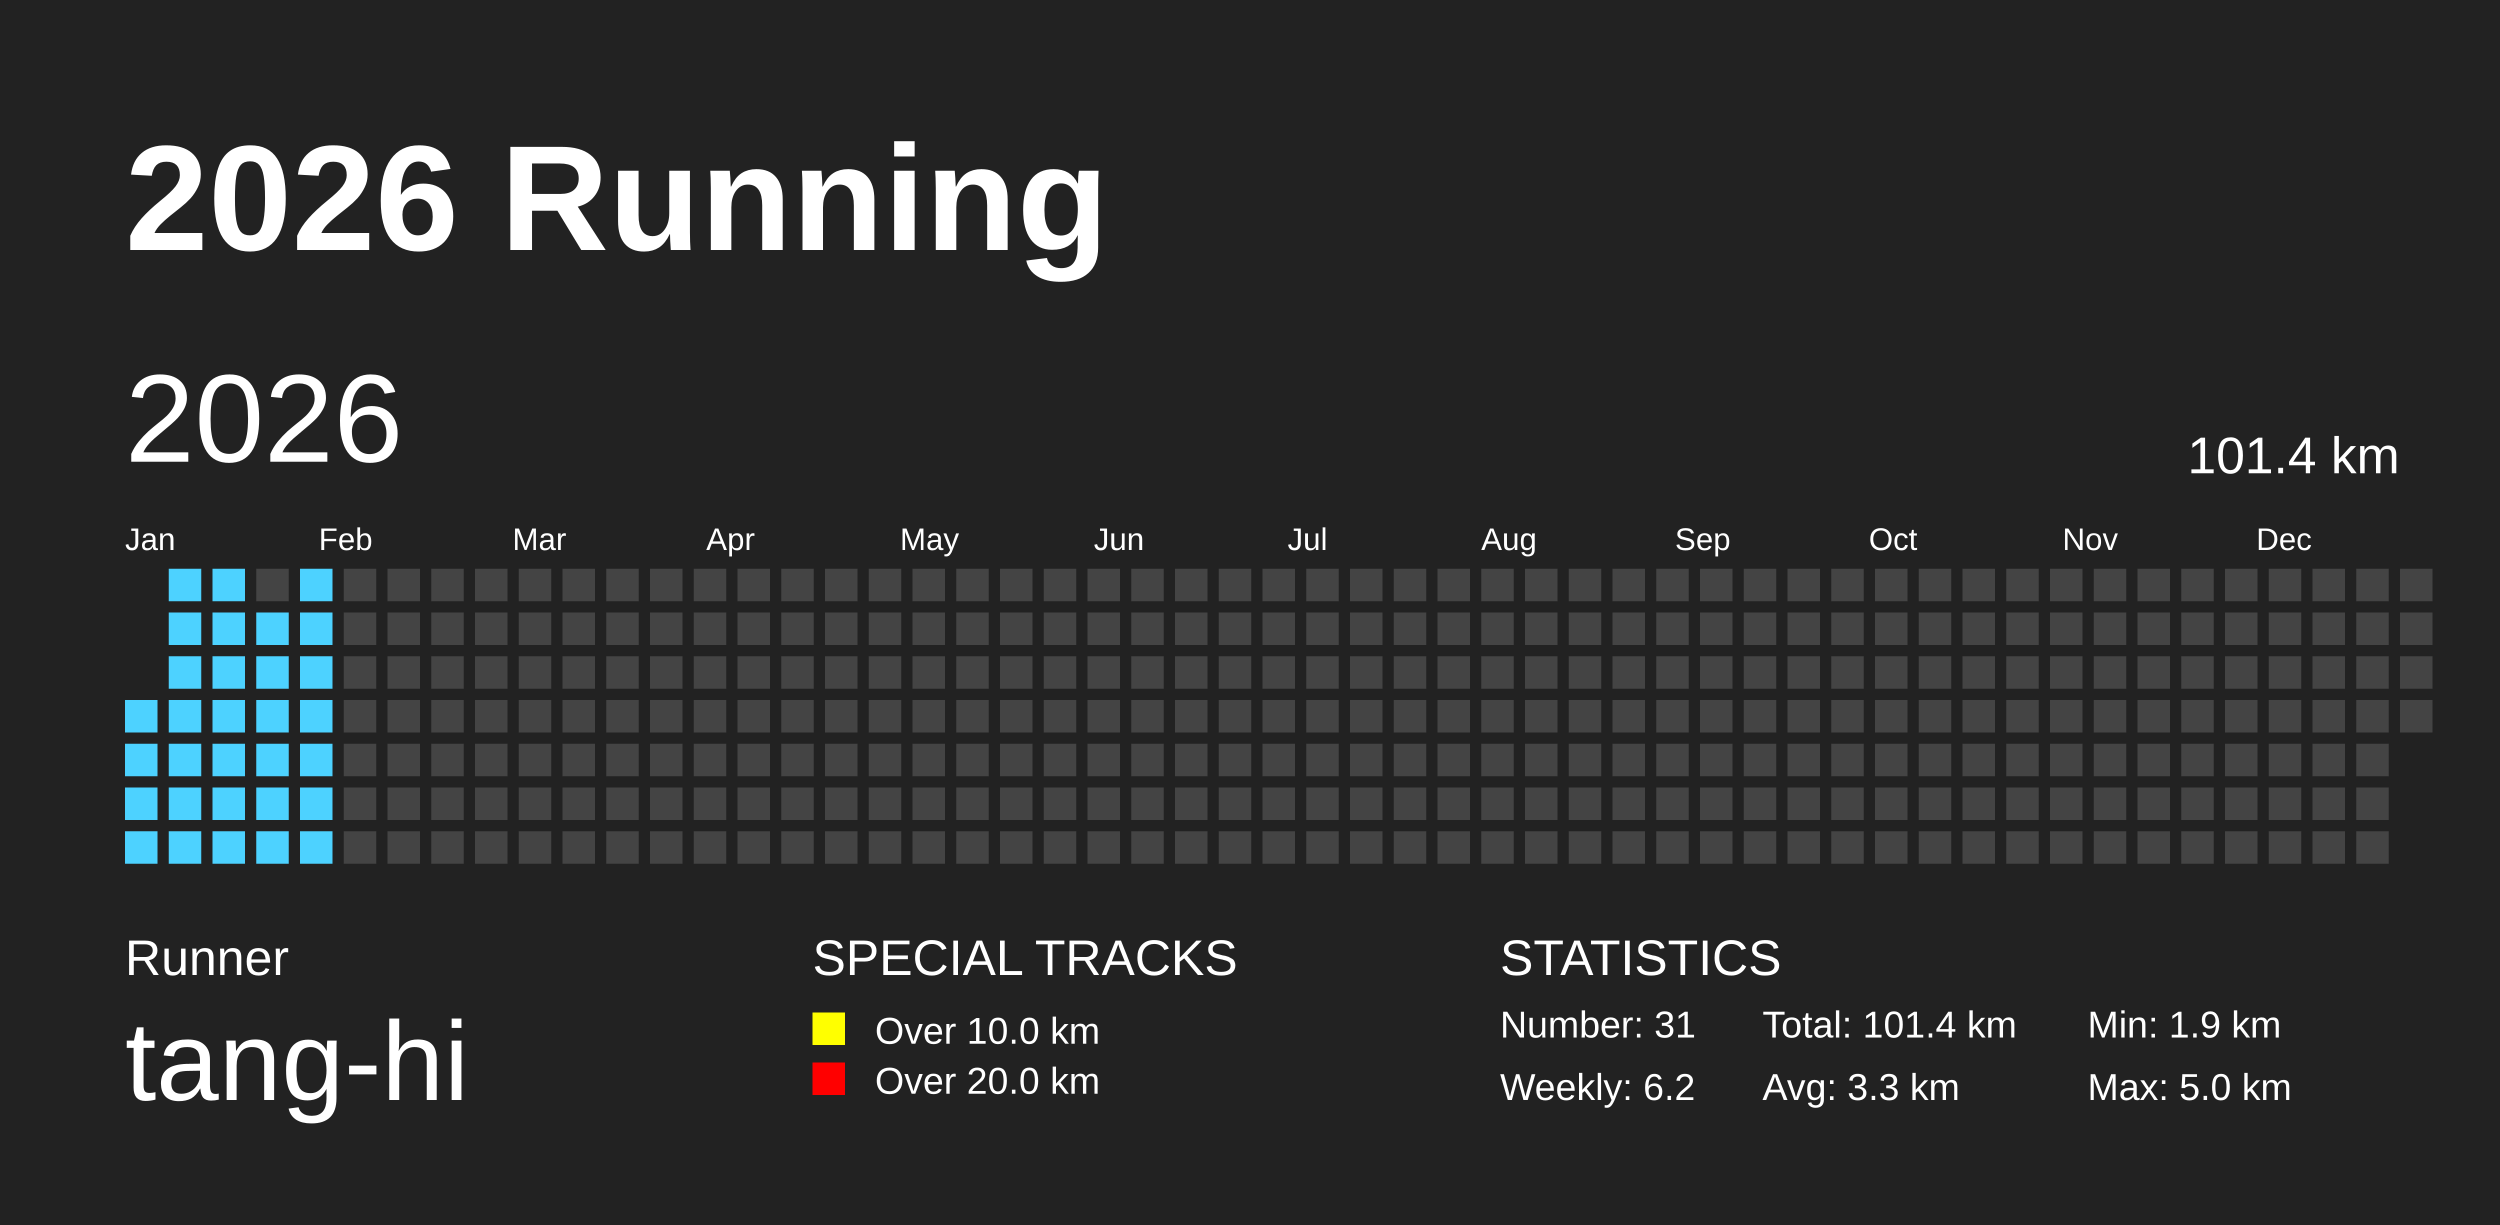
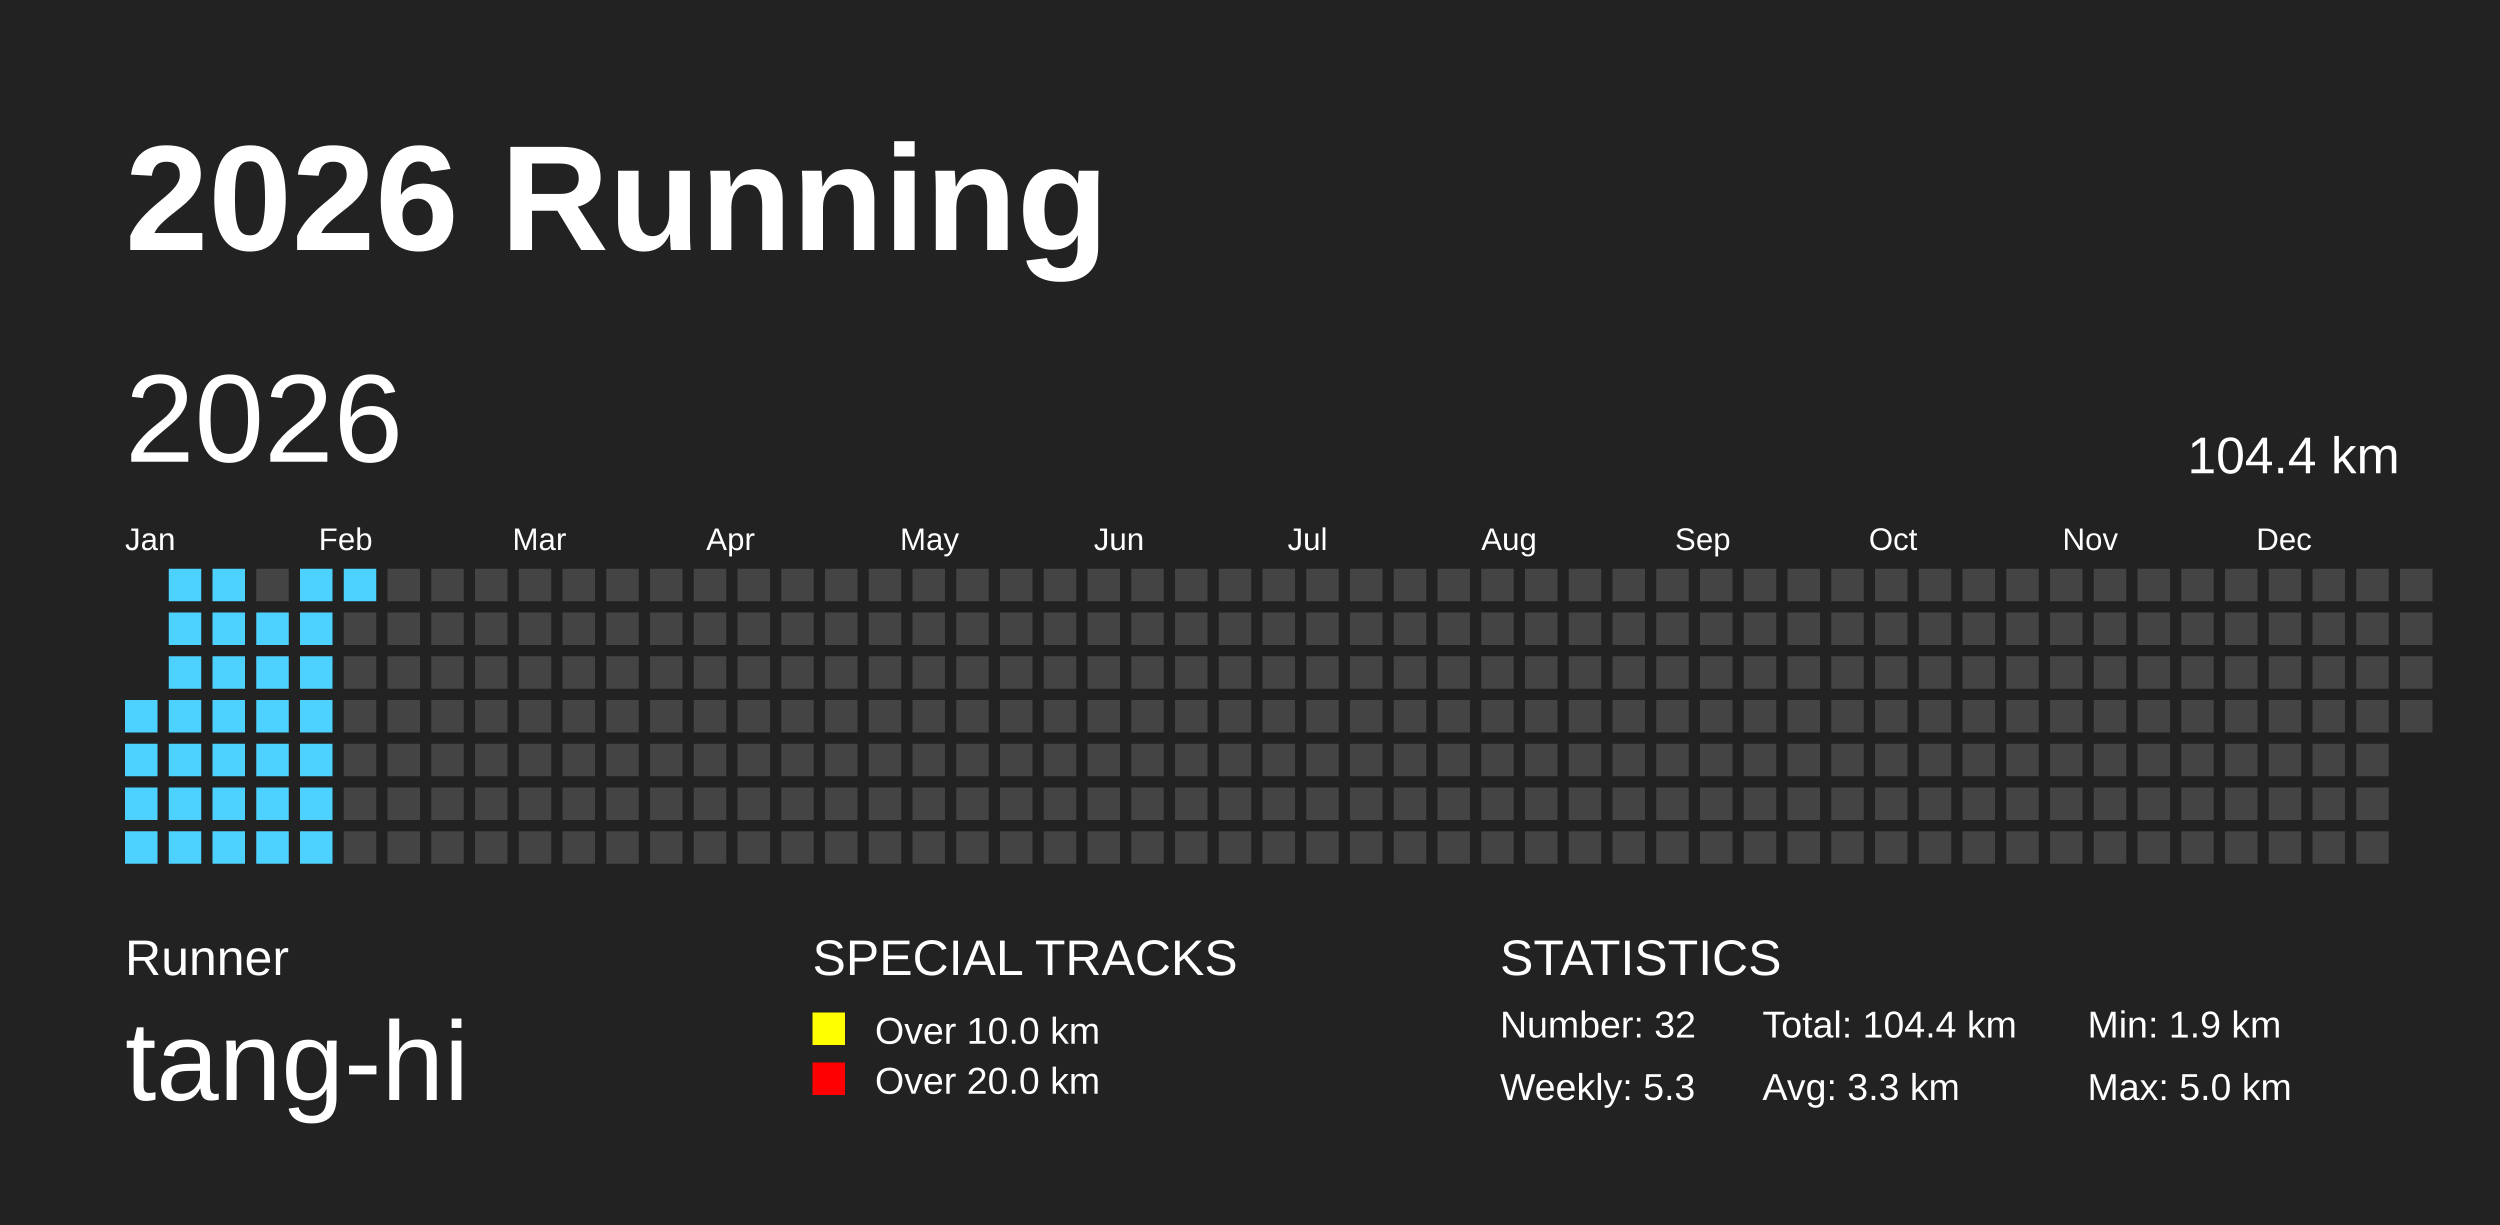
<svg xmlns="http://www.w3.org/2000/svg" baseProfile="full" height="98mm" version="1.1" viewBox="0,0,200,98" width="200mm">
  <defs />
  <rect fill="#222222" height="98" width="200" x="0" y="0" />
  <text fill="#FFFFFF" style="font-size:12px; font-family:Arial; font-weight:bold;" x="10" y="20">2026 Running</text>
  <text fill="#FFFFFF" style="font-size:4px; font-family:Arial" x="10" y="78">Runner</text>
  <text fill="#FFFFFF" style="font-size:9px; font-family:Arial" x="10" y="88">tang-hi</text>
  <text fill="#FFFFFF" style="font-size:4px; font-family:Arial" x="65" y="78">SPECIAL TRACKS</text>
  <rect fill="yellow" height="2.6" width="2.6" x="65" y="81" />
  <text fill="#FFFFFF" style="font-size:3px; font-family:Arial" x="70" y="83.5">Over 10.0 km</text>
  <rect fill="red" height="2.6" width="2.6" x="65" y="85" />
  <text fill="#FFFFFF" style="font-size:3px; font-family:Arial" x="70" y="87.5">Over 20.0 km</text>
  <text fill="#FFFFFF" style="font-size:4px; font-family:Arial" x="120" y="78">STATISTICS</text>
-   <text fill="#FFFFFF" style="font-size:3px; font-family:Arial" x="120" y="83">Number: 31</text>
-   <text fill="#FFFFFF" style="font-size:3px; font-family:Arial" x="120" y="88">Weekly: 6.2</text>
-   <text fill="#FFFFFF" style="font-size:3px; font-family:Arial" x="141" y="83">Total: 101.4 km</text>
+   <text fill="#FFFFFF" style="font-size:3px; font-family:Arial" x="120" y="83">Number: 32</text>
+   <text fill="#FFFFFF" style="font-size:3px; font-family:Arial" x="120" y="88">Weekly: 5.3</text>
+   <text fill="#FFFFFF" style="font-size:3px; font-family:Arial" x="141" y="83">Total: 104.4 km</text>
  <text fill="#FFFFFF" style="font-size:3px; font-family:Arial" x="141" y="88">Avg: 3.3 km</text>
  <text fill="#FFFFFF" style="font-size:3px; font-family:Arial" x="167" y="83">Min: 1.9 km</text>
  <text fill="#FFFFFF" style="font-size:3px; font-family:Arial" x="167" y="88">Max: 5.0 km</text>
  <text dominant-baseline="hanging" fill="#FFFFFF" style="font-size:10.0px; font-family:Arial;" x="10" y="30">2026</text>
-   <text dominant-baseline="hanging" fill="#FFFFFF" style="font-size:4.125px; font-family:Arial;" x="175" y="35">101.4 km</text>
+   <text dominant-baseline="hanging" fill="#FFFFFF" style="font-size:4.125px; font-family:Arial;" x="175" y="35">104.4 km</text>
  <text fill="#FFFFFF" style="font-size:2.5px; font-family:Arial" x="10.0" y="44">Jan</text>
  <text fill="#FFFFFF" style="font-size:2.5px; font-family:Arial" x="25.5" y="44">Feb</text>
  <text fill="#FFFFFF" style="font-size:2.5px; font-family:Arial" x="41.0" y="44">Mar</text>
  <text fill="#FFFFFF" style="font-size:2.5px; font-family:Arial" x="56.5" y="44">Apr</text>
  <text fill="#FFFFFF" style="font-size:2.5px; font-family:Arial" x="72.0" y="44">May</text>
  <text fill="#FFFFFF" style="font-size:2.5px; font-family:Arial" x="87.5" y="44">Jun</text>
  <text fill="#FFFFFF" style="font-size:2.5px; font-family:Arial" x="103.0" y="44">Jul</text>
  <text fill="#FFFFFF" style="font-size:2.5px; font-family:Arial" x="118.5" y="44">Aug</text>
  <text fill="#FFFFFF" style="font-size:2.5px; font-family:Arial" x="134.0" y="44">Sep</text>
  <text fill="#FFFFFF" style="font-size:2.5px; font-family:Arial" x="149.5" y="44">Oct</text>
  <text fill="#FFFFFF" style="font-size:2.5px; font-family:Arial" x="165.0" y="44">Nov</text>
  <text fill="#FFFFFF" style="font-size:2.5px; font-family:Arial" x="180.5" y="44">Dec</text>
  <rect fill="#4DD2FF" height="2.6" width="2.6" x="10.0" y="56.0" />
  <rect fill="#4DD2FF" height="2.6" width="2.6" x="10.0" y="59.5" />
  <rect fill="#4DD2FF" height="2.6" width="2.6" x="10.0" y="63.0" />
  <rect fill="#4DD2FF" height="2.6" width="2.6" x="10.0" y="66.5" />
  <rect fill="#4DD2FF" height="2.6" width="2.6" x="13.5" y="45.5" />
  <rect fill="#4DD2FF" height="2.6" width="2.6" x="13.5" y="49.0" />
  <rect fill="#4DD2FF" height="2.6" width="2.6" x="13.5" y="52.5" />
  <rect fill="#4DD2FF" height="2.6" width="2.6" x="13.5" y="56.0" />
  <rect fill="#4DD2FF" height="2.6" width="2.6" x="13.5" y="59.5" />
  <rect fill="#4DD2FF" height="2.6" width="2.6" x="13.5" y="63.0" />
  <rect fill="#4DD2FF" height="2.6" width="2.6" x="13.5" y="66.5" />
  <rect fill="#4DD2FF" height="2.6" width="2.6" x="17.0" y="45.5" />
  <rect fill="#4DD2FF" height="2.6" width="2.6" x="17.0" y="49.0" />
  <rect fill="#4DD2FF" height="2.6" width="2.6" x="17.0" y="52.5" />
  <rect fill="#4DD2FF" height="2.6" width="2.6" x="17.0" y="56.0" />
  <rect fill="#4DD2FF" height="2.6" width="2.6" x="17.0" y="59.5" />
  <rect fill="#4DD2FF" height="2.6" width="2.6" x="17.0" y="63.0" />
  <rect fill="#4DD2FF" height="2.6" width="2.6" x="17.0" y="66.5" />
  <rect fill="#444444" height="2.6" width="2.6" x="20.5" y="45.5" />
  <rect fill="#4DD2FF" height="2.6" width="2.6" x="20.5" y="49.0" />
  <rect fill="#4DD2FF" height="2.6" width="2.6" x="20.5" y="52.5" />
  <rect fill="#4DD2FF" height="2.6" width="2.6" x="20.5" y="56.0" />
  <rect fill="#4DD2FF" height="2.6" width="2.6" x="20.5" y="59.5" />
  <rect fill="#4DD2FF" height="2.6" width="2.6" x="20.5" y="63.0" />
  <rect fill="#4DD2FF" height="2.6" width="2.6" x="20.5" y="66.5" />
  <rect fill="#4DD2FF" height="2.6" width="2.6" x="24.0" y="45.5" />
  <rect fill="#4DD2FF" height="2.6" width="2.6" x="24.0" y="49.0" />
  <rect fill="#4DD2FF" height="2.6" width="2.6" x="24.0" y="52.5" />
  <rect fill="#4DD2FF" height="2.6" width="2.6" x="24.0" y="56.0" />
  <rect fill="#4DD2FF" height="2.6" width="2.6" x="24.0" y="59.5" />
  <rect fill="#4DD2FF" height="2.6" width="2.6" x="24.0" y="63.0" />
  <rect fill="#4DD2FF" height="2.6" width="2.6" x="24.0" y="66.5" />
-   <rect fill="#444444" height="2.6" width="2.6" x="27.5" y="45.5" />
+   <rect fill="#4DD2FF" height="2.6" width="2.6" x="27.5" y="45.5" />
  <rect fill="#444444" height="2.6" width="2.6" x="27.5" y="49.0" />
  <rect fill="#444444" height="2.6" width="2.6" x="27.5" y="52.5" />
  <rect fill="#444444" height="2.6" width="2.6" x="27.5" y="56.0" />
  <rect fill="#444444" height="2.6" width="2.6" x="27.5" y="59.5" />
  <rect fill="#444444" height="2.6" width="2.6" x="27.5" y="63.0" />
  <rect fill="#444444" height="2.6" width="2.6" x="27.5" y="66.5" />
  <rect fill="#444444" height="2.6" width="2.6" x="31.0" y="45.5" />
  <rect fill="#444444" height="2.6" width="2.6" x="31.0" y="49.0" />
  <rect fill="#444444" height="2.6" width="2.6" x="31.0" y="52.5" />
  <rect fill="#444444" height="2.6" width="2.6" x="31.0" y="56.0" />
  <rect fill="#444444" height="2.6" width="2.6" x="31.0" y="59.5" />
  <rect fill="#444444" height="2.6" width="2.6" x="31.0" y="63.0" />
  <rect fill="#444444" height="2.6" width="2.6" x="31.0" y="66.5" />
  <rect fill="#444444" height="2.6" width="2.6" x="34.5" y="45.5" />
  <rect fill="#444444" height="2.6" width="2.6" x="34.5" y="49.0" />
  <rect fill="#444444" height="2.6" width="2.6" x="34.5" y="52.5" />
  <rect fill="#444444" height="2.6" width="2.6" x="34.5" y="56.0" />
  <rect fill="#444444" height="2.6" width="2.6" x="34.5" y="59.5" />
  <rect fill="#444444" height="2.6" width="2.6" x="34.5" y="63.0" />
  <rect fill="#444444" height="2.6" width="2.6" x="34.5" y="66.5" />
  <rect fill="#444444" height="2.6" width="2.6" x="38.0" y="45.5" />
  <rect fill="#444444" height="2.6" width="2.6" x="38.0" y="49.0" />
  <rect fill="#444444" height="2.6" width="2.6" x="38.0" y="52.5" />
  <rect fill="#444444" height="2.6" width="2.6" x="38.0" y="56.0" />
  <rect fill="#444444" height="2.6" width="2.6" x="38.0" y="59.5" />
  <rect fill="#444444" height="2.6" width="2.6" x="38.0" y="63.0" />
  <rect fill="#444444" height="2.6" width="2.6" x="38.0" y="66.5" />
  <rect fill="#444444" height="2.6" width="2.6" x="41.5" y="45.5" />
  <rect fill="#444444" height="2.6" width="2.6" x="41.5" y="49.0" />
  <rect fill="#444444" height="2.6" width="2.6" x="41.5" y="52.5" />
  <rect fill="#444444" height="2.6" width="2.6" x="41.5" y="56.0" />
  <rect fill="#444444" height="2.6" width="2.6" x="41.5" y="59.5" />
  <rect fill="#444444" height="2.6" width="2.6" x="41.5" y="63.0" />
  <rect fill="#444444" height="2.6" width="2.6" x="41.5" y="66.5" />
  <rect fill="#444444" height="2.6" width="2.6" x="45.0" y="45.5" />
  <rect fill="#444444" height="2.6" width="2.6" x="45.0" y="49.0" />
  <rect fill="#444444" height="2.6" width="2.6" x="45.0" y="52.5" />
  <rect fill="#444444" height="2.6" width="2.6" x="45.0" y="56.0" />
  <rect fill="#444444" height="2.6" width="2.6" x="45.0" y="59.5" />
  <rect fill="#444444" height="2.6" width="2.6" x="45.0" y="63.0" />
  <rect fill="#444444" height="2.6" width="2.6" x="45.0" y="66.5" />
  <rect fill="#444444" height="2.6" width="2.6" x="48.5" y="45.5" />
  <rect fill="#444444" height="2.6" width="2.6" x="48.5" y="49.0" />
  <rect fill="#444444" height="2.6" width="2.6" x="48.5" y="52.5" />
  <rect fill="#444444" height="2.6" width="2.6" x="48.5" y="56.0" />
  <rect fill="#444444" height="2.6" width="2.6" x="48.5" y="59.5" />
  <rect fill="#444444" height="2.6" width="2.6" x="48.5" y="63.0" />
  <rect fill="#444444" height="2.6" width="2.6" x="48.5" y="66.5" />
  <rect fill="#444444" height="2.6" width="2.6" x="52.0" y="45.5" />
  <rect fill="#444444" height="2.6" width="2.6" x="52.0" y="49.0" />
  <rect fill="#444444" height="2.6" width="2.6" x="52.0" y="52.5" />
  <rect fill="#444444" height="2.6" width="2.6" x="52.0" y="56.0" />
  <rect fill="#444444" height="2.6" width="2.6" x="52.0" y="59.5" />
  <rect fill="#444444" height="2.6" width="2.6" x="52.0" y="63.0" />
  <rect fill="#444444" height="2.6" width="2.6" x="52.0" y="66.5" />
  <rect fill="#444444" height="2.6" width="2.6" x="55.5" y="45.5" />
  <rect fill="#444444" height="2.6" width="2.6" x="55.5" y="49.0" />
  <rect fill="#444444" height="2.6" width="2.6" x="55.5" y="52.5" />
  <rect fill="#444444" height="2.6" width="2.6" x="55.5" y="56.0" />
  <rect fill="#444444" height="2.6" width="2.6" x="55.5" y="59.5" />
  <rect fill="#444444" height="2.6" width="2.6" x="55.5" y="63.0" />
  <rect fill="#444444" height="2.6" width="2.6" x="55.5" y="66.5" />
  <rect fill="#444444" height="2.6" width="2.6" x="59.0" y="45.5" />
  <rect fill="#444444" height="2.6" width="2.6" x="59.0" y="49.0" />
  <rect fill="#444444" height="2.6" width="2.6" x="59.0" y="52.5" />
  <rect fill="#444444" height="2.6" width="2.6" x="59.0" y="56.0" />
  <rect fill="#444444" height="2.6" width="2.6" x="59.0" y="59.5" />
  <rect fill="#444444" height="2.6" width="2.6" x="59.0" y="63.0" />
  <rect fill="#444444" height="2.6" width="2.6" x="59.0" y="66.5" />
  <rect fill="#444444" height="2.6" width="2.6" x="62.5" y="45.5" />
  <rect fill="#444444" height="2.6" width="2.6" x="62.5" y="49.0" />
  <rect fill="#444444" height="2.6" width="2.6" x="62.5" y="52.5" />
  <rect fill="#444444" height="2.6" width="2.6" x="62.5" y="56.0" />
  <rect fill="#444444" height="2.6" width="2.6" x="62.5" y="59.5" />
  <rect fill="#444444" height="2.6" width="2.6" x="62.5" y="63.0" />
  <rect fill="#444444" height="2.6" width="2.6" x="62.5" y="66.5" />
  <rect fill="#444444" height="2.6" width="2.6" x="66.0" y="45.5" />
  <rect fill="#444444" height="2.6" width="2.6" x="66.0" y="49.0" />
  <rect fill="#444444" height="2.6" width="2.6" x="66.0" y="52.5" />
  <rect fill="#444444" height="2.6" width="2.6" x="66.0" y="56.0" />
  <rect fill="#444444" height="2.6" width="2.6" x="66.0" y="59.5" />
  <rect fill="#444444" height="2.6" width="2.6" x="66.0" y="63.0" />
  <rect fill="#444444" height="2.6" width="2.6" x="66.0" y="66.5" />
  <rect fill="#444444" height="2.6" width="2.6" x="69.5" y="45.5" />
  <rect fill="#444444" height="2.6" width="2.6" x="69.5" y="49.0" />
  <rect fill="#444444" height="2.6" width="2.6" x="69.5" y="52.5" />
  <rect fill="#444444" height="2.6" width="2.6" x="69.5" y="56.0" />
  <rect fill="#444444" height="2.6" width="2.6" x="69.5" y="59.5" />
  <rect fill="#444444" height="2.6" width="2.6" x="69.5" y="63.0" />
  <rect fill="#444444" height="2.6" width="2.6" x="69.5" y="66.5" />
  <rect fill="#444444" height="2.6" width="2.6" x="73.0" y="45.5" />
  <rect fill="#444444" height="2.6" width="2.6" x="73.0" y="49.0" />
  <rect fill="#444444" height="2.6" width="2.6" x="73.0" y="52.5" />
  <rect fill="#444444" height="2.6" width="2.6" x="73.0" y="56.0" />
  <rect fill="#444444" height="2.6" width="2.6" x="73.0" y="59.5" />
  <rect fill="#444444" height="2.6" width="2.6" x="73.0" y="63.0" />
  <rect fill="#444444" height="2.6" width="2.6" x="73.0" y="66.5" />
  <rect fill="#444444" height="2.6" width="2.6" x="76.5" y="45.5" />
  <rect fill="#444444" height="2.6" width="2.6" x="76.5" y="49.0" />
  <rect fill="#444444" height="2.6" width="2.6" x="76.5" y="52.5" />
  <rect fill="#444444" height="2.6" width="2.6" x="76.5" y="56.0" />
  <rect fill="#444444" height="2.6" width="2.6" x="76.5" y="59.5" />
  <rect fill="#444444" height="2.6" width="2.6" x="76.5" y="63.0" />
  <rect fill="#444444" height="2.6" width="2.6" x="76.5" y="66.5" />
  <rect fill="#444444" height="2.6" width="2.6" x="80.0" y="45.5" />
  <rect fill="#444444" height="2.6" width="2.6" x="80.0" y="49.0" />
  <rect fill="#444444" height="2.6" width="2.6" x="80.0" y="52.5" />
  <rect fill="#444444" height="2.6" width="2.6" x="80.0" y="56.0" />
  <rect fill="#444444" height="2.6" width="2.6" x="80.0" y="59.5" />
  <rect fill="#444444" height="2.6" width="2.6" x="80.0" y="63.0" />
  <rect fill="#444444" height="2.6" width="2.6" x="80.0" y="66.5" />
  <rect fill="#444444" height="2.6" width="2.6" x="83.5" y="45.5" />
  <rect fill="#444444" height="2.6" width="2.6" x="83.5" y="49.0" />
  <rect fill="#444444" height="2.6" width="2.6" x="83.5" y="52.5" />
  <rect fill="#444444" height="2.6" width="2.6" x="83.5" y="56.0" />
  <rect fill="#444444" height="2.6" width="2.6" x="83.5" y="59.5" />
  <rect fill="#444444" height="2.6" width="2.6" x="83.5" y="63.0" />
  <rect fill="#444444" height="2.6" width="2.6" x="83.5" y="66.5" />
  <rect fill="#444444" height="2.6" width="2.6" x="87.0" y="45.5" />
  <rect fill="#444444" height="2.6" width="2.6" x="87.0" y="49.0" />
  <rect fill="#444444" height="2.6" width="2.6" x="87.0" y="52.5" />
  <rect fill="#444444" height="2.6" width="2.6" x="87.0" y="56.0" />
  <rect fill="#444444" height="2.6" width="2.6" x="87.0" y="59.5" />
  <rect fill="#444444" height="2.6" width="2.6" x="87.0" y="63.0" />
  <rect fill="#444444" height="2.6" width="2.6" x="87.0" y="66.5" />
  <rect fill="#444444" height="2.6" width="2.6" x="90.5" y="45.5" />
  <rect fill="#444444" height="2.6" width="2.6" x="90.5" y="49.0" />
  <rect fill="#444444" height="2.6" width="2.6" x="90.5" y="52.5" />
  <rect fill="#444444" height="2.6" width="2.6" x="90.5" y="56.0" />
  <rect fill="#444444" height="2.6" width="2.6" x="90.5" y="59.5" />
  <rect fill="#444444" height="2.6" width="2.6" x="90.5" y="63.0" />
  <rect fill="#444444" height="2.6" width="2.6" x="90.5" y="66.5" />
  <rect fill="#444444" height="2.6" width="2.6" x="94.0" y="45.5" />
  <rect fill="#444444" height="2.6" width="2.6" x="94.0" y="49.0" />
  <rect fill="#444444" height="2.6" width="2.6" x="94.0" y="52.5" />
  <rect fill="#444444" height="2.6" width="2.6" x="94.0" y="56.0" />
  <rect fill="#444444" height="2.6" width="2.6" x="94.0" y="59.5" />
  <rect fill="#444444" height="2.6" width="2.6" x="94.0" y="63.0" />
  <rect fill="#444444" height="2.6" width="2.6" x="94.0" y="66.5" />
  <rect fill="#444444" height="2.6" width="2.6" x="97.5" y="45.5" />
  <rect fill="#444444" height="2.6" width="2.6" x="97.5" y="49.0" />
  <rect fill="#444444" height="2.6" width="2.6" x="97.5" y="52.5" />
  <rect fill="#444444" height="2.6" width="2.6" x="97.5" y="56.0" />
  <rect fill="#444444" height="2.6" width="2.6" x="97.5" y="59.5" />
  <rect fill="#444444" height="2.6" width="2.6" x="97.5" y="63.0" />
  <rect fill="#444444" height="2.6" width="2.6" x="97.5" y="66.5" />
  <rect fill="#444444" height="2.6" width="2.6" x="101.0" y="45.5" />
  <rect fill="#444444" height="2.6" width="2.6" x="101.0" y="49.0" />
  <rect fill="#444444" height="2.6" width="2.6" x="101.0" y="52.5" />
  <rect fill="#444444" height="2.6" width="2.6" x="101.0" y="56.0" />
  <rect fill="#444444" height="2.6" width="2.6" x="101.0" y="59.5" />
  <rect fill="#444444" height="2.6" width="2.6" x="101.0" y="63.0" />
  <rect fill="#444444" height="2.6" width="2.6" x="101.0" y="66.5" />
  <rect fill="#444444" height="2.6" width="2.6" x="104.5" y="45.5" />
  <rect fill="#444444" height="2.6" width="2.6" x="104.5" y="49.0" />
  <rect fill="#444444" height="2.6" width="2.6" x="104.5" y="52.5" />
  <rect fill="#444444" height="2.6" width="2.6" x="104.5" y="56.0" />
  <rect fill="#444444" height="2.6" width="2.6" x="104.5" y="59.5" />
  <rect fill="#444444" height="2.6" width="2.6" x="104.5" y="63.0" />
  <rect fill="#444444" height="2.6" width="2.6" x="104.5" y="66.5" />
  <rect fill="#444444" height="2.6" width="2.6" x="108.0" y="45.5" />
  <rect fill="#444444" height="2.6" width="2.6" x="108.0" y="49.0" />
  <rect fill="#444444" height="2.6" width="2.6" x="108.0" y="52.5" />
  <rect fill="#444444" height="2.6" width="2.6" x="108.0" y="56.0" />
  <rect fill="#444444" height="2.6" width="2.6" x="108.0" y="59.5" />
  <rect fill="#444444" height="2.6" width="2.6" x="108.0" y="63.0" />
  <rect fill="#444444" height="2.6" width="2.6" x="108.0" y="66.5" />
  <rect fill="#444444" height="2.6" width="2.6" x="111.5" y="45.5" />
  <rect fill="#444444" height="2.6" width="2.6" x="111.5" y="49.0" />
  <rect fill="#444444" height="2.6" width="2.6" x="111.5" y="52.5" />
  <rect fill="#444444" height="2.6" width="2.6" x="111.5" y="56.0" />
  <rect fill="#444444" height="2.6" width="2.6" x="111.5" y="59.5" />
  <rect fill="#444444" height="2.6" width="2.6" x="111.5" y="63.0" />
  <rect fill="#444444" height="2.6" width="2.6" x="111.5" y="66.5" />
  <rect fill="#444444" height="2.6" width="2.6" x="115.0" y="45.5" />
  <rect fill="#444444" height="2.6" width="2.6" x="115.0" y="49.0" />
  <rect fill="#444444" height="2.6" width="2.6" x="115.0" y="52.5" />
  <rect fill="#444444" height="2.6" width="2.6" x="115.0" y="56.0" />
  <rect fill="#444444" height="2.6" width="2.6" x="115.0" y="59.5" />
  <rect fill="#444444" height="2.6" width="2.6" x="115.0" y="63.0" />
  <rect fill="#444444" height="2.6" width="2.6" x="115.0" y="66.5" />
  <rect fill="#444444" height="2.6" width="2.6" x="118.5" y="45.5" />
  <rect fill="#444444" height="2.6" width="2.6" x="118.5" y="49.0" />
  <rect fill="#444444" height="2.6" width="2.6" x="118.5" y="52.5" />
  <rect fill="#444444" height="2.6" width="2.6" x="118.5" y="56.0" />
  <rect fill="#444444" height="2.6" width="2.6" x="118.5" y="59.5" />
  <rect fill="#444444" height="2.6" width="2.6" x="118.5" y="63.0" />
  <rect fill="#444444" height="2.6" width="2.6" x="118.5" y="66.5" />
  <rect fill="#444444" height="2.6" width="2.6" x="122.0" y="45.5" />
  <rect fill="#444444" height="2.6" width="2.6" x="122.0" y="49.0" />
  <rect fill="#444444" height="2.6" width="2.6" x="122.0" y="52.5" />
  <rect fill="#444444" height="2.6" width="2.6" x="122.0" y="56.0" />
  <rect fill="#444444" height="2.6" width="2.6" x="122.0" y="59.5" />
  <rect fill="#444444" height="2.6" width="2.6" x="122.0" y="63.0" />
  <rect fill="#444444" height="2.6" width="2.6" x="122.0" y="66.5" />
  <rect fill="#444444" height="2.6" width="2.6" x="125.5" y="45.5" />
  <rect fill="#444444" height="2.6" width="2.6" x="125.5" y="49.0" />
  <rect fill="#444444" height="2.6" width="2.6" x="125.5" y="52.5" />
  <rect fill="#444444" height="2.6" width="2.6" x="125.5" y="56.0" />
  <rect fill="#444444" height="2.6" width="2.6" x="125.5" y="59.5" />
  <rect fill="#444444" height="2.6" width="2.6" x="125.5" y="63.0" />
  <rect fill="#444444" height="2.6" width="2.6" x="125.5" y="66.5" />
  <rect fill="#444444" height="2.6" width="2.6" x="129.0" y="45.5" />
  <rect fill="#444444" height="2.6" width="2.6" x="129.0" y="49.0" />
  <rect fill="#444444" height="2.6" width="2.6" x="129.0" y="52.5" />
  <rect fill="#444444" height="2.6" width="2.6" x="129.0" y="56.0" />
  <rect fill="#444444" height="2.6" width="2.6" x="129.0" y="59.5" />
  <rect fill="#444444" height="2.6" width="2.6" x="129.0" y="63.0" />
  <rect fill="#444444" height="2.6" width="2.6" x="129.0" y="66.5" />
  <rect fill="#444444" height="2.6" width="2.6" x="132.5" y="45.5" />
  <rect fill="#444444" height="2.6" width="2.6" x="132.5" y="49.0" />
  <rect fill="#444444" height="2.6" width="2.6" x="132.5" y="52.5" />
  <rect fill="#444444" height="2.6" width="2.6" x="132.5" y="56.0" />
  <rect fill="#444444" height="2.6" width="2.6" x="132.5" y="59.5" />
  <rect fill="#444444" height="2.6" width="2.6" x="132.5" y="63.0" />
  <rect fill="#444444" height="2.6" width="2.6" x="132.5" y="66.5" />
  <rect fill="#444444" height="2.6" width="2.6" x="136.0" y="45.5" />
  <rect fill="#444444" height="2.6" width="2.6" x="136.0" y="49.0" />
  <rect fill="#444444" height="2.6" width="2.6" x="136.0" y="52.5" />
  <rect fill="#444444" height="2.6" width="2.6" x="136.0" y="56.0" />
  <rect fill="#444444" height="2.6" width="2.6" x="136.0" y="59.5" />
  <rect fill="#444444" height="2.6" width="2.6" x="136.0" y="63.0" />
  <rect fill="#444444" height="2.6" width="2.6" x="136.0" y="66.5" />
  <rect fill="#444444" height="2.6" width="2.6" x="139.5" y="45.5" />
  <rect fill="#444444" height="2.6" width="2.6" x="139.5" y="49.0" />
  <rect fill="#444444" height="2.6" width="2.6" x="139.5" y="52.5" />
  <rect fill="#444444" height="2.6" width="2.6" x="139.5" y="56.0" />
  <rect fill="#444444" height="2.6" width="2.6" x="139.5" y="59.5" />
  <rect fill="#444444" height="2.6" width="2.6" x="139.5" y="63.0" />
  <rect fill="#444444" height="2.6" width="2.6" x="139.5" y="66.5" />
  <rect fill="#444444" height="2.6" width="2.6" x="143.0" y="45.5" />
  <rect fill="#444444" height="2.6" width="2.6" x="143.0" y="49.0" />
  <rect fill="#444444" height="2.6" width="2.6" x="143.0" y="52.5" />
  <rect fill="#444444" height="2.6" width="2.6" x="143.0" y="56.0" />
  <rect fill="#444444" height="2.6" width="2.6" x="143.0" y="59.5" />
  <rect fill="#444444" height="2.6" width="2.6" x="143.0" y="63.0" />
  <rect fill="#444444" height="2.6" width="2.6" x="143.0" y="66.5" />
  <rect fill="#444444" height="2.6" width="2.6" x="146.5" y="45.5" />
  <rect fill="#444444" height="2.6" width="2.6" x="146.5" y="49.0" />
  <rect fill="#444444" height="2.6" width="2.6" x="146.5" y="52.5" />
  <rect fill="#444444" height="2.6" width="2.6" x="146.5" y="56.0" />
  <rect fill="#444444" height="2.6" width="2.6" x="146.5" y="59.5" />
  <rect fill="#444444" height="2.6" width="2.6" x="146.5" y="63.0" />
  <rect fill="#444444" height="2.6" width="2.6" x="146.5" y="66.5" />
  <rect fill="#444444" height="2.6" width="2.6" x="150.0" y="45.5" />
  <rect fill="#444444" height="2.6" width="2.6" x="150.0" y="49.0" />
  <rect fill="#444444" height="2.6" width="2.6" x="150.0" y="52.5" />
  <rect fill="#444444" height="2.6" width="2.6" x="150.0" y="56.0" />
  <rect fill="#444444" height="2.6" width="2.6" x="150.0" y="59.5" />
  <rect fill="#444444" height="2.6" width="2.6" x="150.0" y="63.0" />
  <rect fill="#444444" height="2.6" width="2.6" x="150.0" y="66.5" />
  <rect fill="#444444" height="2.6" width="2.6" x="153.5" y="45.5" />
  <rect fill="#444444" height="2.6" width="2.6" x="153.5" y="49.0" />
  <rect fill="#444444" height="2.6" width="2.6" x="153.5" y="52.5" />
  <rect fill="#444444" height="2.6" width="2.6" x="153.5" y="56.0" />
  <rect fill="#444444" height="2.6" width="2.6" x="153.5" y="59.5" />
  <rect fill="#444444" height="2.6" width="2.6" x="153.5" y="63.0" />
  <rect fill="#444444" height="2.6" width="2.6" x="153.5" y="66.5" />
  <rect fill="#444444" height="2.6" width="2.6" x="157.0" y="45.5" />
  <rect fill="#444444" height="2.6" width="2.6" x="157.0" y="49.0" />
  <rect fill="#444444" height="2.6" width="2.6" x="157.0" y="52.5" />
  <rect fill="#444444" height="2.6" width="2.6" x="157.0" y="56.0" />
  <rect fill="#444444" height="2.6" width="2.6" x="157.0" y="59.5" />
  <rect fill="#444444" height="2.6" width="2.6" x="157.0" y="63.0" />
  <rect fill="#444444" height="2.6" width="2.6" x="157.0" y="66.5" />
  <rect fill="#444444" height="2.6" width="2.6" x="160.5" y="45.5" />
  <rect fill="#444444" height="2.6" width="2.6" x="160.5" y="49.0" />
  <rect fill="#444444" height="2.6" width="2.6" x="160.5" y="52.5" />
  <rect fill="#444444" height="2.6" width="2.6" x="160.5" y="56.0" />
  <rect fill="#444444" height="2.6" width="2.6" x="160.5" y="59.5" />
  <rect fill="#444444" height="2.6" width="2.6" x="160.5" y="63.0" />
  <rect fill="#444444" height="2.6" width="2.6" x="160.5" y="66.5" />
  <rect fill="#444444" height="2.6" width="2.6" x="164.0" y="45.5" />
  <rect fill="#444444" height="2.6" width="2.6" x="164.0" y="49.0" />
  <rect fill="#444444" height="2.6" width="2.6" x="164.0" y="52.5" />
  <rect fill="#444444" height="2.6" width="2.6" x="164.0" y="56.0" />
  <rect fill="#444444" height="2.6" width="2.6" x="164.0" y="59.5" />
  <rect fill="#444444" height="2.6" width="2.6" x="164.0" y="63.0" />
  <rect fill="#444444" height="2.6" width="2.6" x="164.0" y="66.5" />
  <rect fill="#444444" height="2.6" width="2.6" x="167.5" y="45.5" />
  <rect fill="#444444" height="2.6" width="2.6" x="167.5" y="49.0" />
  <rect fill="#444444" height="2.6" width="2.6" x="167.5" y="52.5" />
  <rect fill="#444444" height="2.6" width="2.6" x="167.5" y="56.0" />
  <rect fill="#444444" height="2.6" width="2.6" x="167.5" y="59.5" />
  <rect fill="#444444" height="2.6" width="2.6" x="167.5" y="63.0" />
  <rect fill="#444444" height="2.6" width="2.6" x="167.5" y="66.5" />
  <rect fill="#444444" height="2.6" width="2.6" x="171.0" y="45.5" />
  <rect fill="#444444" height="2.6" width="2.6" x="171.0" y="49.0" />
  <rect fill="#444444" height="2.6" width="2.6" x="171.0" y="52.5" />
  <rect fill="#444444" height="2.6" width="2.6" x="171.0" y="56.0" />
  <rect fill="#444444" height="2.6" width="2.6" x="171.0" y="59.5" />
  <rect fill="#444444" height="2.6" width="2.6" x="171.0" y="63.0" />
  <rect fill="#444444" height="2.6" width="2.6" x="171.0" y="66.5" />
  <rect fill="#444444" height="2.6" width="2.6" x="174.5" y="45.5" />
  <rect fill="#444444" height="2.6" width="2.6" x="174.5" y="49.0" />
  <rect fill="#444444" height="2.6" width="2.6" x="174.5" y="52.5" />
  <rect fill="#444444" height="2.6" width="2.6" x="174.5" y="56.0" />
  <rect fill="#444444" height="2.6" width="2.6" x="174.5" y="59.5" />
  <rect fill="#444444" height="2.6" width="2.6" x="174.5" y="63.0" />
  <rect fill="#444444" height="2.6" width="2.6" x="174.5" y="66.5" />
  <rect fill="#444444" height="2.6" width="2.6" x="178.0" y="45.5" />
  <rect fill="#444444" height="2.6" width="2.6" x="178.0" y="49.0" />
  <rect fill="#444444" height="2.6" width="2.6" x="178.0" y="52.5" />
  <rect fill="#444444" height="2.6" width="2.6" x="178.0" y="56.0" />
  <rect fill="#444444" height="2.6" width="2.6" x="178.0" y="59.5" />
  <rect fill="#444444" height="2.6" width="2.6" x="178.0" y="63.0" />
  <rect fill="#444444" height="2.6" width="2.6" x="178.0" y="66.5" />
  <rect fill="#444444" height="2.6" width="2.6" x="181.5" y="45.5" />
  <rect fill="#444444" height="2.6" width="2.6" x="181.5" y="49.0" />
  <rect fill="#444444" height="2.6" width="2.6" x="181.5" y="52.5" />
  <rect fill="#444444" height="2.6" width="2.6" x="181.5" y="56.0" />
  <rect fill="#444444" height="2.6" width="2.6" x="181.5" y="59.5" />
  <rect fill="#444444" height="2.6" width="2.6" x="181.5" y="63.0" />
  <rect fill="#444444" height="2.6" width="2.6" x="181.5" y="66.5" />
  <rect fill="#444444" height="2.6" width="2.6" x="185.0" y="45.5" />
  <rect fill="#444444" height="2.6" width="2.6" x="185.0" y="49.0" />
  <rect fill="#444444" height="2.6" width="2.6" x="185.0" y="52.5" />
  <rect fill="#444444" height="2.6" width="2.6" x="185.0" y="56.0" />
  <rect fill="#444444" height="2.6" width="2.6" x="185.0" y="59.5" />
  <rect fill="#444444" height="2.6" width="2.6" x="185.0" y="63.0" />
  <rect fill="#444444" height="2.6" width="2.6" x="185.0" y="66.5" />
  <rect fill="#444444" height="2.6" width="2.6" x="188.5" y="45.5" />
  <rect fill="#444444" height="2.6" width="2.6" x="188.5" y="49.0" />
  <rect fill="#444444" height="2.6" width="2.6" x="188.5" y="52.5" />
  <rect fill="#444444" height="2.6" width="2.6" x="188.5" y="56.0" />
  <rect fill="#444444" height="2.6" width="2.6" x="188.5" y="59.5" />
  <rect fill="#444444" height="2.6" width="2.6" x="188.5" y="63.0" />
  <rect fill="#444444" height="2.6" width="2.6" x="188.5" y="66.5" />
  <rect fill="#444444" height="2.6" width="2.6" x="192.0" y="45.5" />
  <rect fill="#444444" height="2.6" width="2.6" x="192.0" y="49.0" />
  <rect fill="#444444" height="2.6" width="2.6" x="192.0" y="52.5" />
  <rect fill="#444444" height="2.6" width="2.6" x="192.0" y="56.0" />
</svg>
